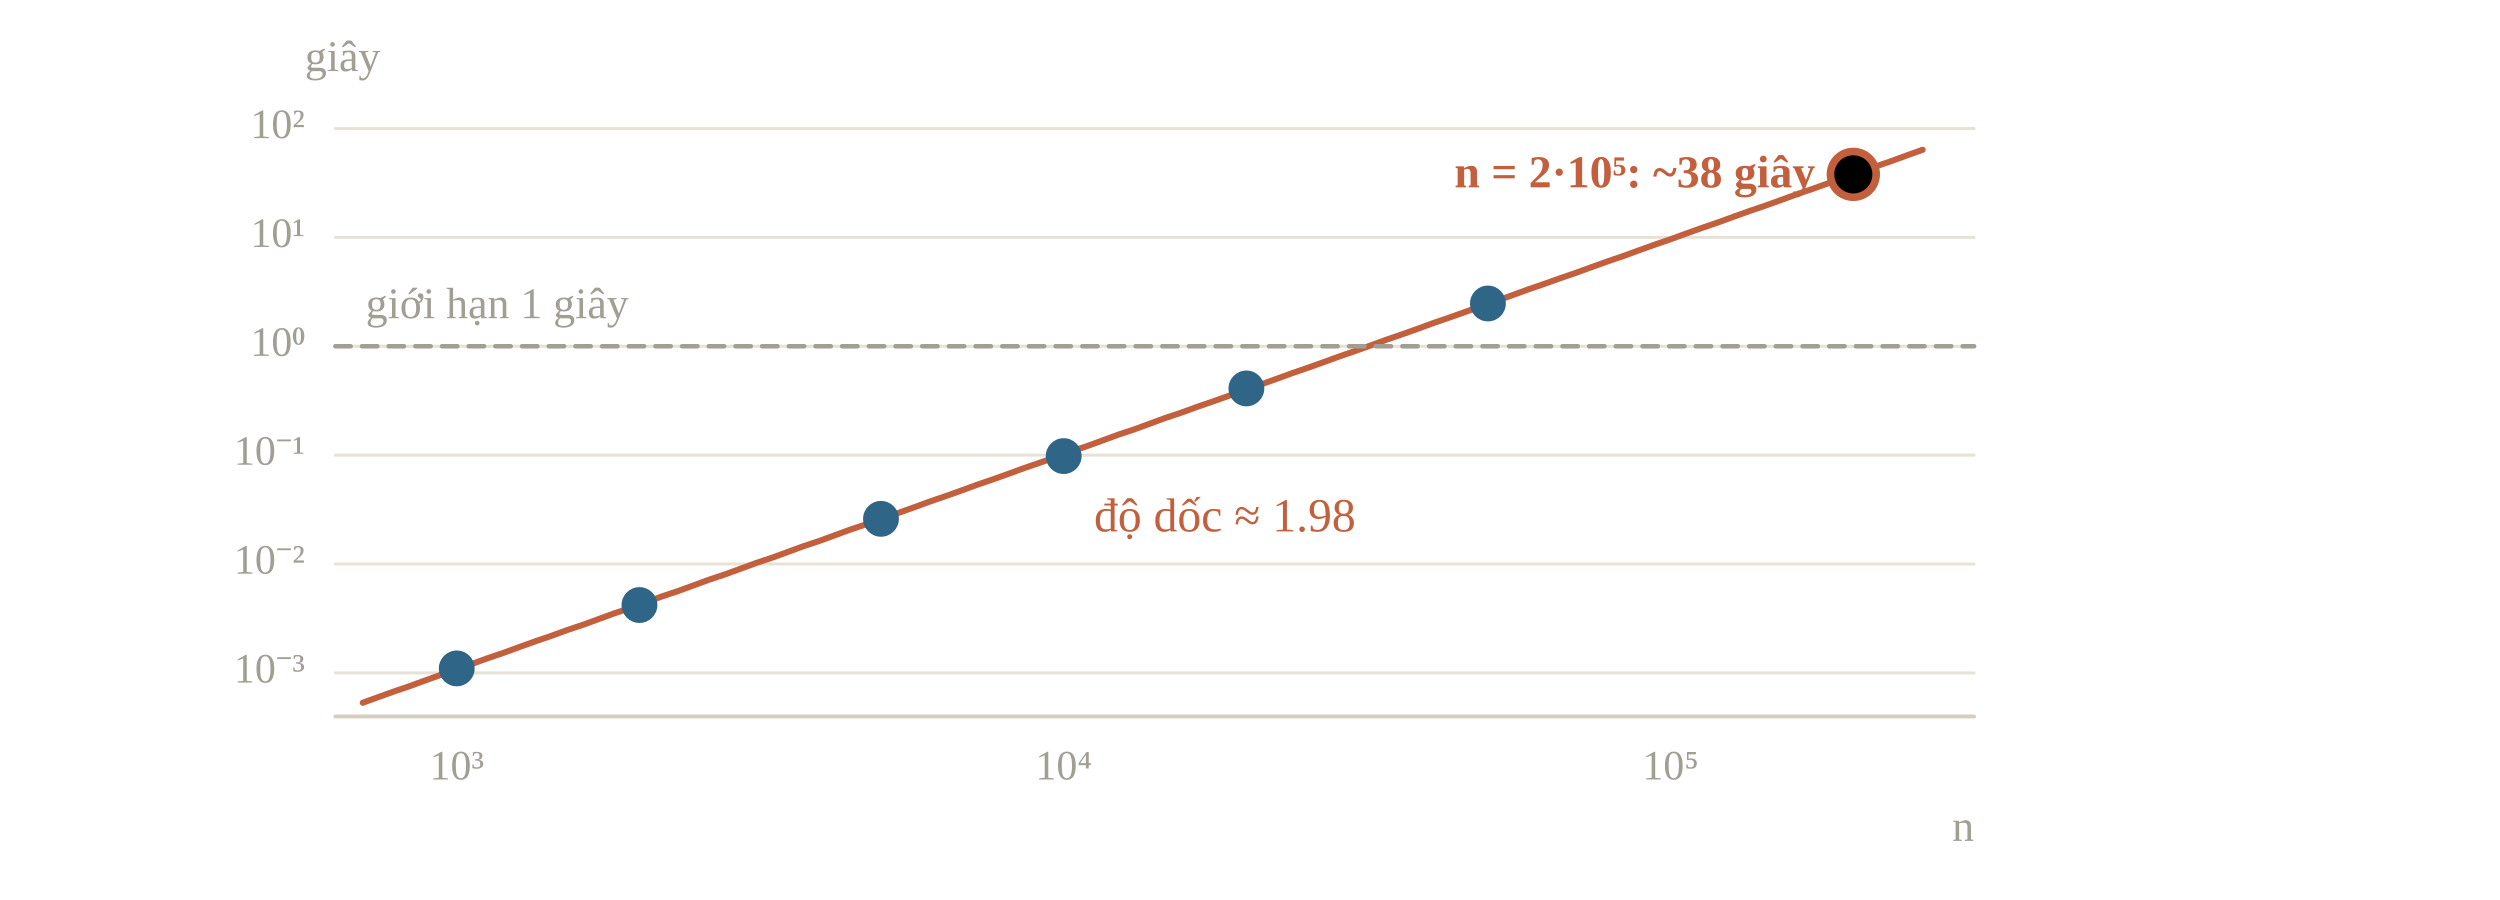
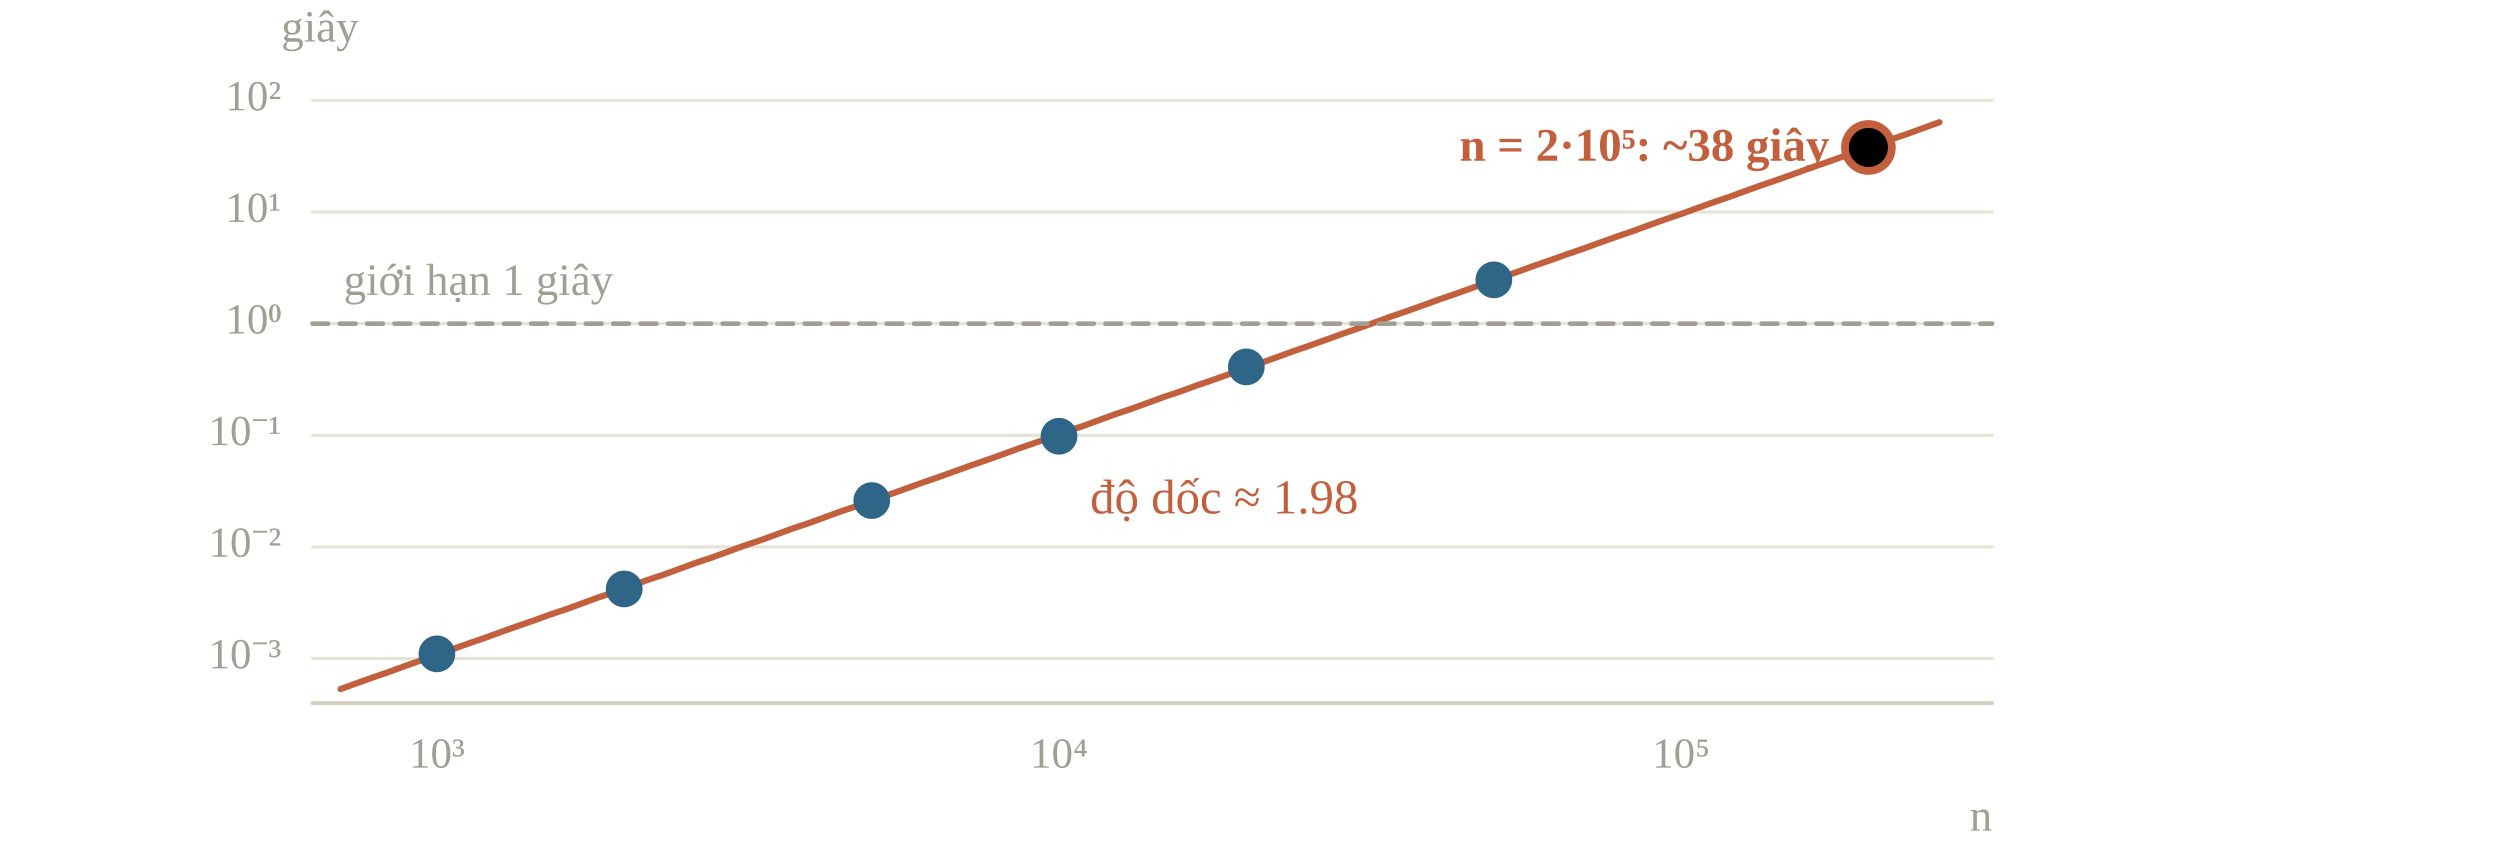
- <svg xmlns="http://www.w3.org/2000/svg" viewBox="-8 -8 656 236" width="640" style="font-family:var(--serif, Lora, Georgia, serif);color:var(--text, #1f1e1c)">
+ <svg xmlns="http://www.w3.org/2000/svg" viewBox="0 0 640 220" width="640" role="img" aria-label="Trục log–log: độ dốc gần 2 nghĩa là thời gian tăng theo n²." style="font-family:var(--serif, Lora, Georgia, serif);color:var(--text, #1f1e1c)">
  <path d="M 80,180 L 510,180" fill="none" stroke="var(--line-strong, #d3cebf)" stroke-width="1" stroke-linecap="round" />
  <path d="M 80,168.571 L 510,168.571" fill="none" stroke="var(--line, #e6e2d6)" stroke-width="0.8" stroke-linecap="round" />
  <text x="72" y="168.571" fill="var(--faint, #a19e94)" text-anchor="end" dominant-baseline="middle" font-family="var(--sans, Inter, &quot;Segoe UI&quot;, sans-serif)" font-size="11" font-weight="400">10⁻³</text>
  <path d="M 80,140 L 510,140" fill="none" stroke="var(--line, #e6e2d6)" stroke-width="0.8" stroke-linecap="round" />
  <text x="72" y="140" fill="var(--faint, #a19e94)" text-anchor="end" dominant-baseline="middle" font-family="var(--sans, Inter, &quot;Segoe UI&quot;, sans-serif)" font-size="11" font-weight="400">10⁻²</text>
  <path d="M 80,111.429 L 510,111.429" fill="none" stroke="var(--line, #e6e2d6)" stroke-width="0.8" stroke-linecap="round" />
  <text x="72" y="111.429" fill="var(--faint, #a19e94)" text-anchor="end" dominant-baseline="middle" font-family="var(--sans, Inter, &quot;Segoe UI&quot;, sans-serif)" font-size="11" font-weight="400">10⁻¹</text>
  <path d="M 80,82.857 L 510,82.857" fill="none" stroke="var(--line, #e6e2d6)" stroke-width="0.8" stroke-linecap="round" />
  <text x="72" y="82.857" fill="var(--faint, #a19e94)" text-anchor="end" dominant-baseline="middle" font-family="var(--sans, Inter, &quot;Segoe UI&quot;, sans-serif)" font-size="11" font-weight="400">10⁰</text>
  <path d="M 80,54.286 L 510,54.286" fill="none" stroke="var(--line, #e6e2d6)" stroke-width="0.8" stroke-linecap="round" />
  <text x="72" y="54.286" fill="var(--faint, #a19e94)" text-anchor="end" dominant-baseline="middle" font-family="var(--sans, Inter, &quot;Segoe UI&quot;, sans-serif)" font-size="11" font-weight="400">10¹</text>
  <path d="M 80,25.714 L 510,25.714" fill="none" stroke="var(--line, #e6e2d6)" stroke-width="0.8" stroke-linecap="round" />
  <text x="72" y="25.714" fill="var(--faint, #a19e94)" text-anchor="end" dominant-baseline="middle" font-family="var(--sans, Inter, &quot;Segoe UI&quot;, sans-serif)" font-size="11" font-weight="400">10²</text>
  <text x="111.852" y="194" fill="var(--faint, #a19e94)" text-anchor="middle" dominant-baseline="middle" font-family="var(--sans, Inter, &quot;Segoe UI&quot;, sans-serif)" font-size="11" font-weight="400">10³</text>
  <text x="271.111" y="194" fill="var(--faint, #a19e94)" text-anchor="middle" dominant-baseline="middle" font-family="var(--sans, Inter, &quot;Segoe UI&quot;, sans-serif)" font-size="11" font-weight="400">10⁴</text>
  <text x="430.37" y="194" fill="var(--faint, #a19e94)" text-anchor="middle" dominant-baseline="middle" font-family="var(--sans, Inter, &quot;Segoe UI&quot;, sans-serif)" font-size="11" font-weight="400">10⁵</text>
  <text x="510" y="210" fill="var(--faint, #a19e94)" text-anchor="end" dominant-baseline="middle" font-family="var(--sans, Inter, &quot;Segoe UI&quot;, sans-serif)" font-size="11.5" font-weight="400">n</text>
  <text x="72" y="8" fill="var(--faint, #a19e94)" text-anchor="start" dominant-baseline="middle" font-family="var(--sans, Inter, &quot;Segoe UI&quot;, sans-serif)" font-size="11.5" font-weight="400">giây</text>
  <path d="M 87.2,176.4 L 91.3,174.9 L 95.5,173.4 L 99.6,172.0 L 103.7,170.5 L 107.9,169.0 L 112.0,167.6 L 116.1,166.1 L 120.3,164.6 L 124.4,163.2 L 128.5,161.7 L 132.7,160.2 L 136.8,158.8 L 140.9,157.3 L 145.1,155.9 L 149.2,154.4 L 153.3,152.9 L 157.5,151.5 L 161.6,150.0 L 165.7,148.5 L 169.9,147.1 L 174.0,145.6 L 178.1,144.1 L 182.3,142.7 L 186.4,141.2 L 190.5,139.7 L 194.7,138.3 L 198.8,136.8 L 202.9,135.3 L 207.1,133.9 L 211.2,132.4 L 215.3,130.9 L 219.5,129.5 L 223.6,128.0 L 227.7,126.6 L 231.9,125.1 L 236.0,123.6 L 240.1,122.2 L 244.3,120.7 L 248.4,119.2 L 252.5,117.8 L 256.7,116.3 L 260.8,114.8 L 264.9,113.4 L 269.1,111.9 L 273.2,110.4 L 277.4,109.0 L 281.5,107.5 L 285.6,106.0 L 289.8,104.6 L 293.9,103.1 L 298.0,101.6 L 302.2,100.2 L 306.3,98.7 L 310.4,97.3 L 314.6,95.8 L 318.7,94.3 L 322.8,92.9 L 327.0,91.4 L 331.1,89.9 L 335.2,88.5 L 339.4,87.0 L 343.5,85.5 L 347.6,84.1 L 351.8,82.6 L 355.9,81.1 L 360.0,79.7 L 364.2,78.2 L 368.3,76.7 L 372.4,75.3 L 376.6,73.8 L 380.7,72.3 L 384.8,70.9 L 389.0,69.4 L 393.1,67.9 L 397.2,66.5 L 401.4,65.0 L 405.5,63.6 L 409.6,62.1 L 413.8,60.6 L 417.9,59.2 L 422.0,57.7 L 426.2,56.2 L 430.3,54.8 L 434.4,53.3 L 438.6,51.8 L 442.7,50.4 L 446.8,48.9 L 451.0,47.4 L 455.1,46.0 L 459.3,44.5 L 463.4,43.0 L 467.5,41.6 L 471.7,40.1 L 475.8,38.6 L 479.9,37.2 L 484.1,35.7 L 488.2,34.3 L 492.3,32.8 L 496.5,31.3" fill="none" stroke="var(--accent, #c2603e)" stroke-width="1.6" opacity="1" stroke-linecap="round" stroke-linejoin="round" />
  <path d="M 80,82.857 L 510,82.857" fill="none" stroke="var(--faint, #a19e94)" stroke-width="1.2" stroke-linecap="round" stroke-dasharray="4 3" />
  <text x="87.963" y="72.857" fill="var(--faint, #a19e94)" text-anchor="start" dominant-baseline="middle" font-family="var(--sans, Inter, &quot;Segoe UI&quot;, sans-serif)" font-size="11.5" font-weight="400">giới hạn 1 giây</text>
  <circle cx="111.852" cy="167.389" r="4" fill="var(--t-n, #2f6587)" fill-opacity="1" stroke="var(--t-n, #2f6587)" stroke-width="1.4" />
  <circle cx="159.794" cy="150.764" r="4" fill="var(--t-n, #2f6587)" fill-opacity="1" stroke="var(--t-n, #2f6587)" stroke-width="1.4" />
  <circle cx="223.169" cy="128.144" r="4" fill="var(--t-n, #2f6587)" fill-opacity="1" stroke="var(--t-n, #2f6587)" stroke-width="1.4" />
  <circle cx="271.111" cy="111.679" r="4" fill="var(--t-n, #2f6587)" fill-opacity="1" stroke="var(--t-n, #2f6587)" stroke-width="1.4" />
  <circle cx="319.053" cy="93.921" r="4" fill="var(--t-n, #2f6587)" fill-opacity="1" stroke="var(--t-n, #2f6587)" stroke-width="1.4" />
  <circle cx="382.429" cy="71.637" r="4" fill="var(--t-n, #2f6587)" fill-opacity="1" stroke="var(--t-n, #2f6587)" stroke-width="1.4" />
  <circle cx="478.312" cy="37.753" r="6" fill="var(--paper, var(--bg, #faf9f5))" fill-opacity="1" stroke="var(--accent, #c2603e)" stroke-width="2" />
  <text x="468.312" y="37.753" fill="var(--accent, #c2603e)" text-anchor="end" dominant-baseline="middle" font-family="var(--sans, Inter, &quot;Segoe UI&quot;, sans-serif)" font-size="12" font-weight="600">n = 2·10⁵: ~38 giây</text>
  <text x="279.074" y="128.571" fill="var(--accent, #c2603e)" text-anchor="start" dominant-baseline="middle" font-family="var(--sans, Inter, &quot;Segoe UI&quot;, sans-serif)" font-size="12.5" font-weight="400">độ dốc ≈ 1.98</text>
</svg>
